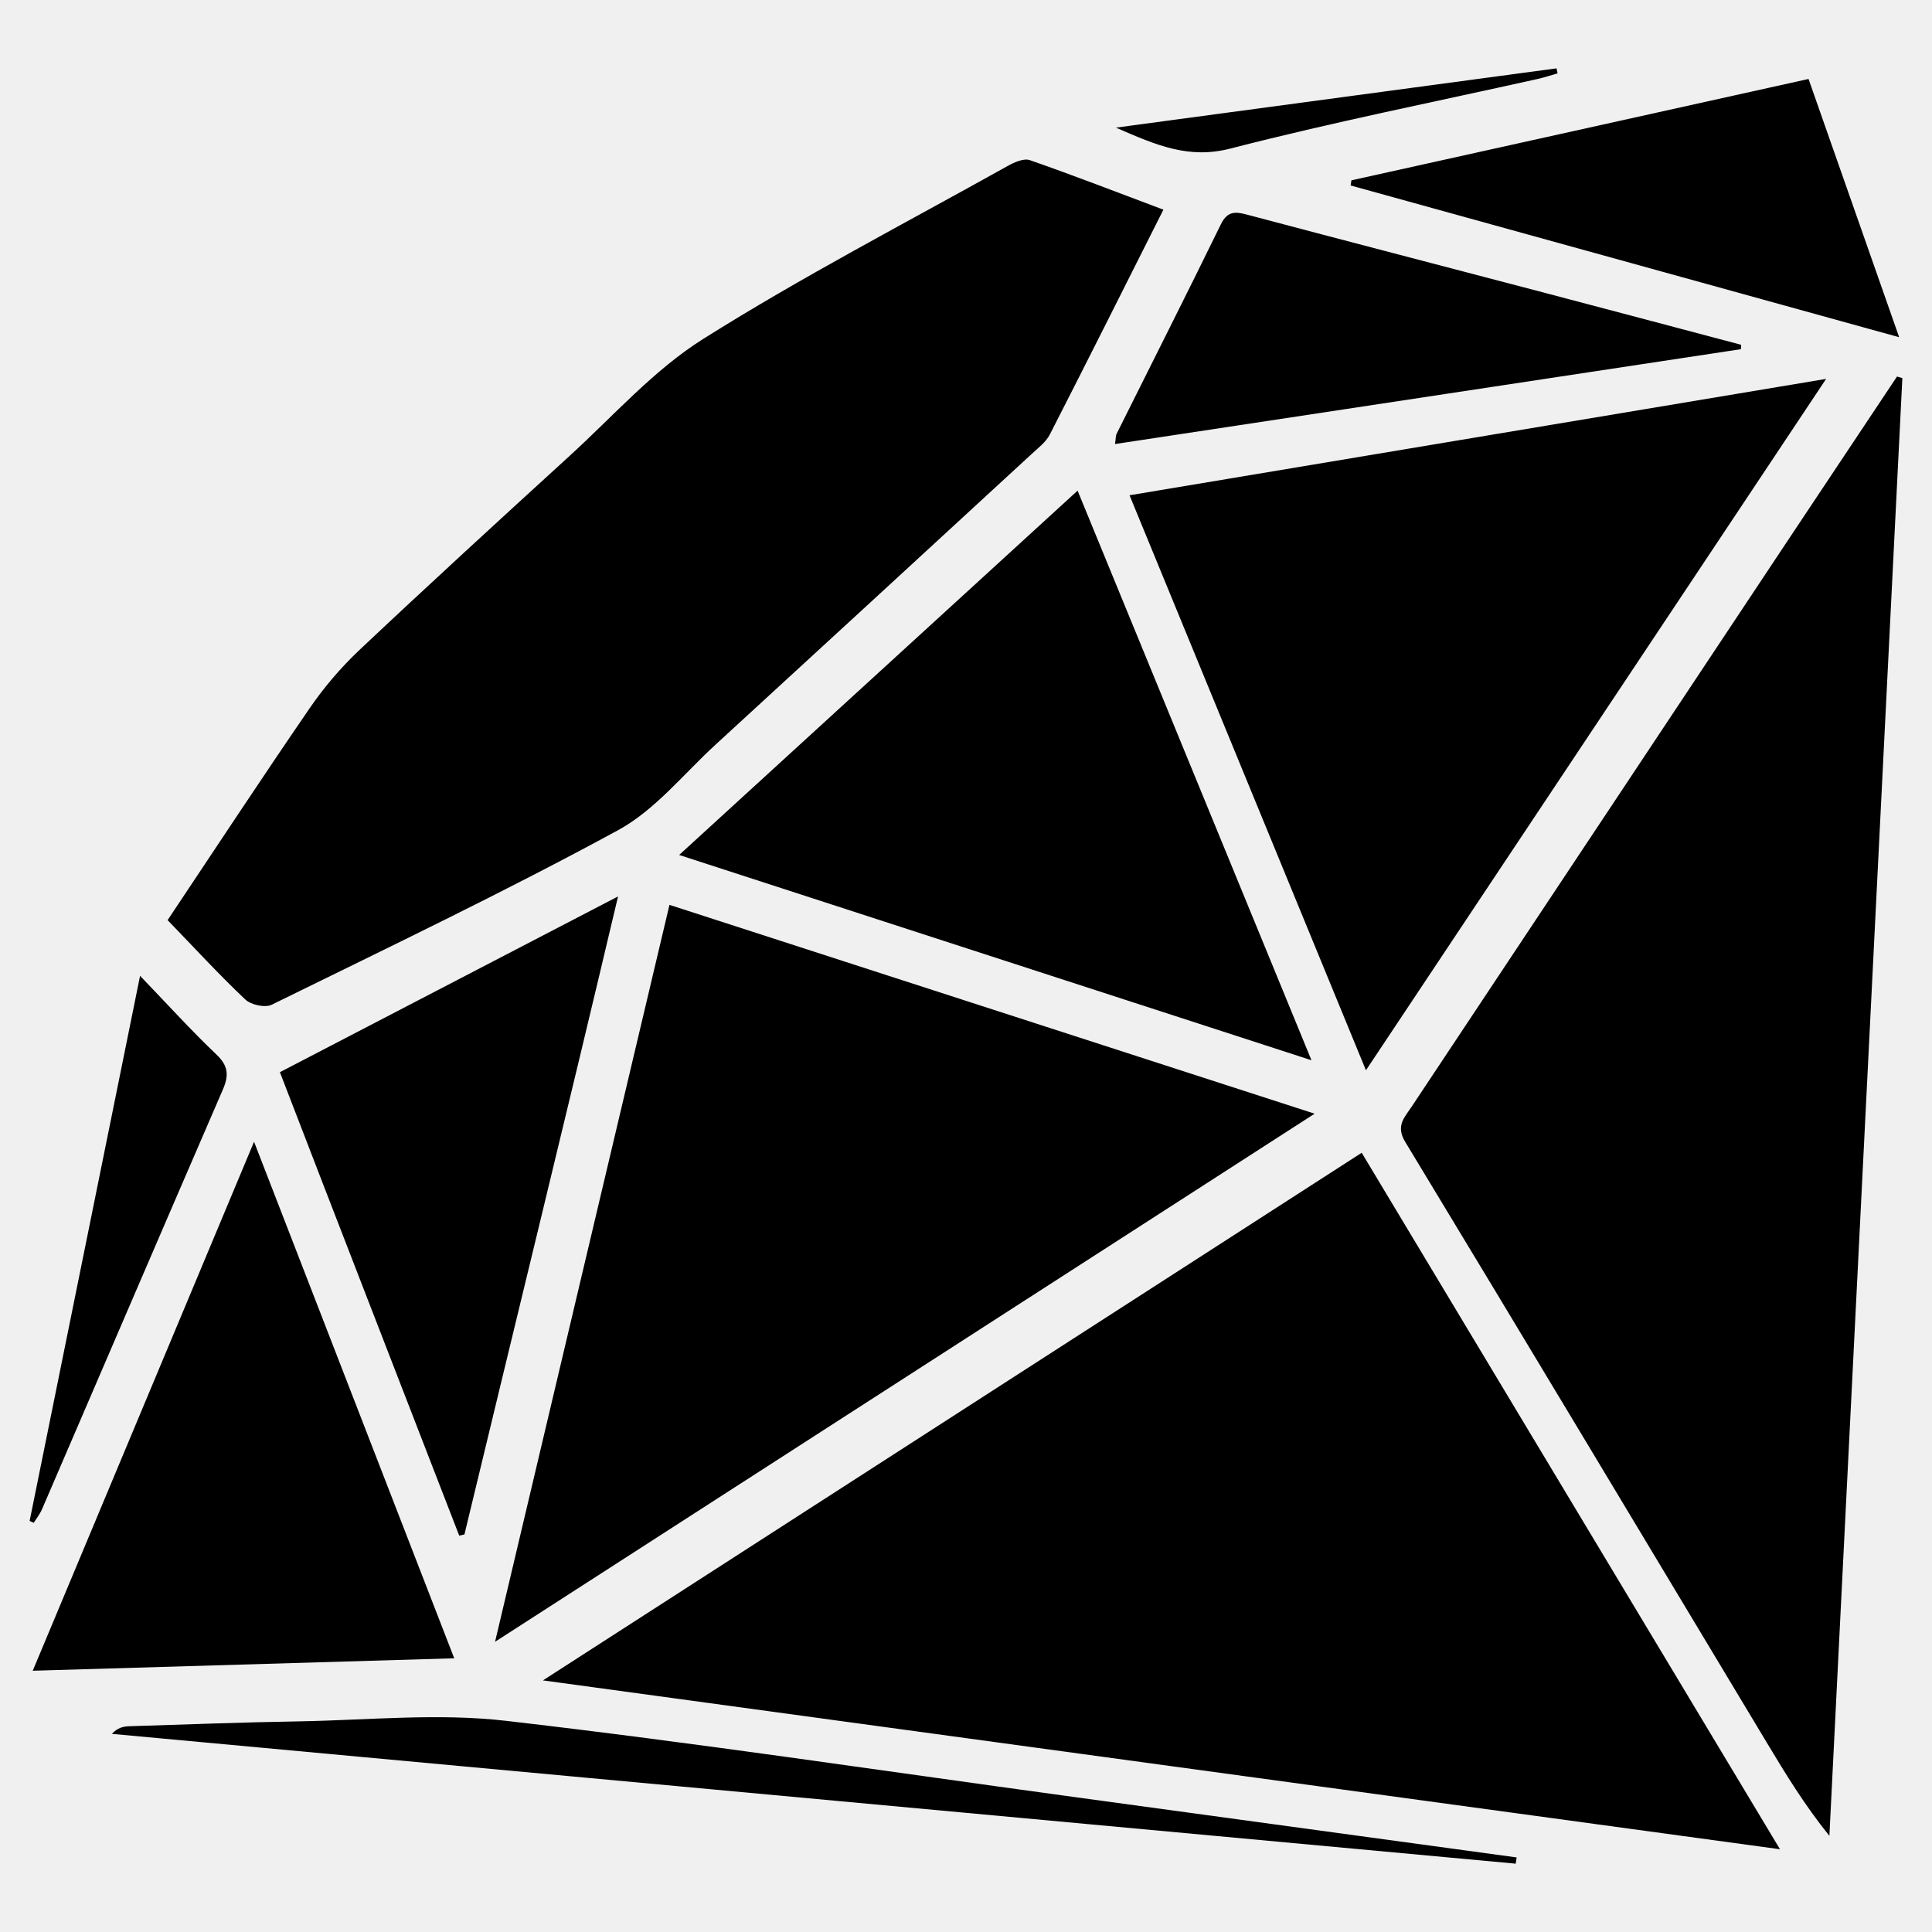
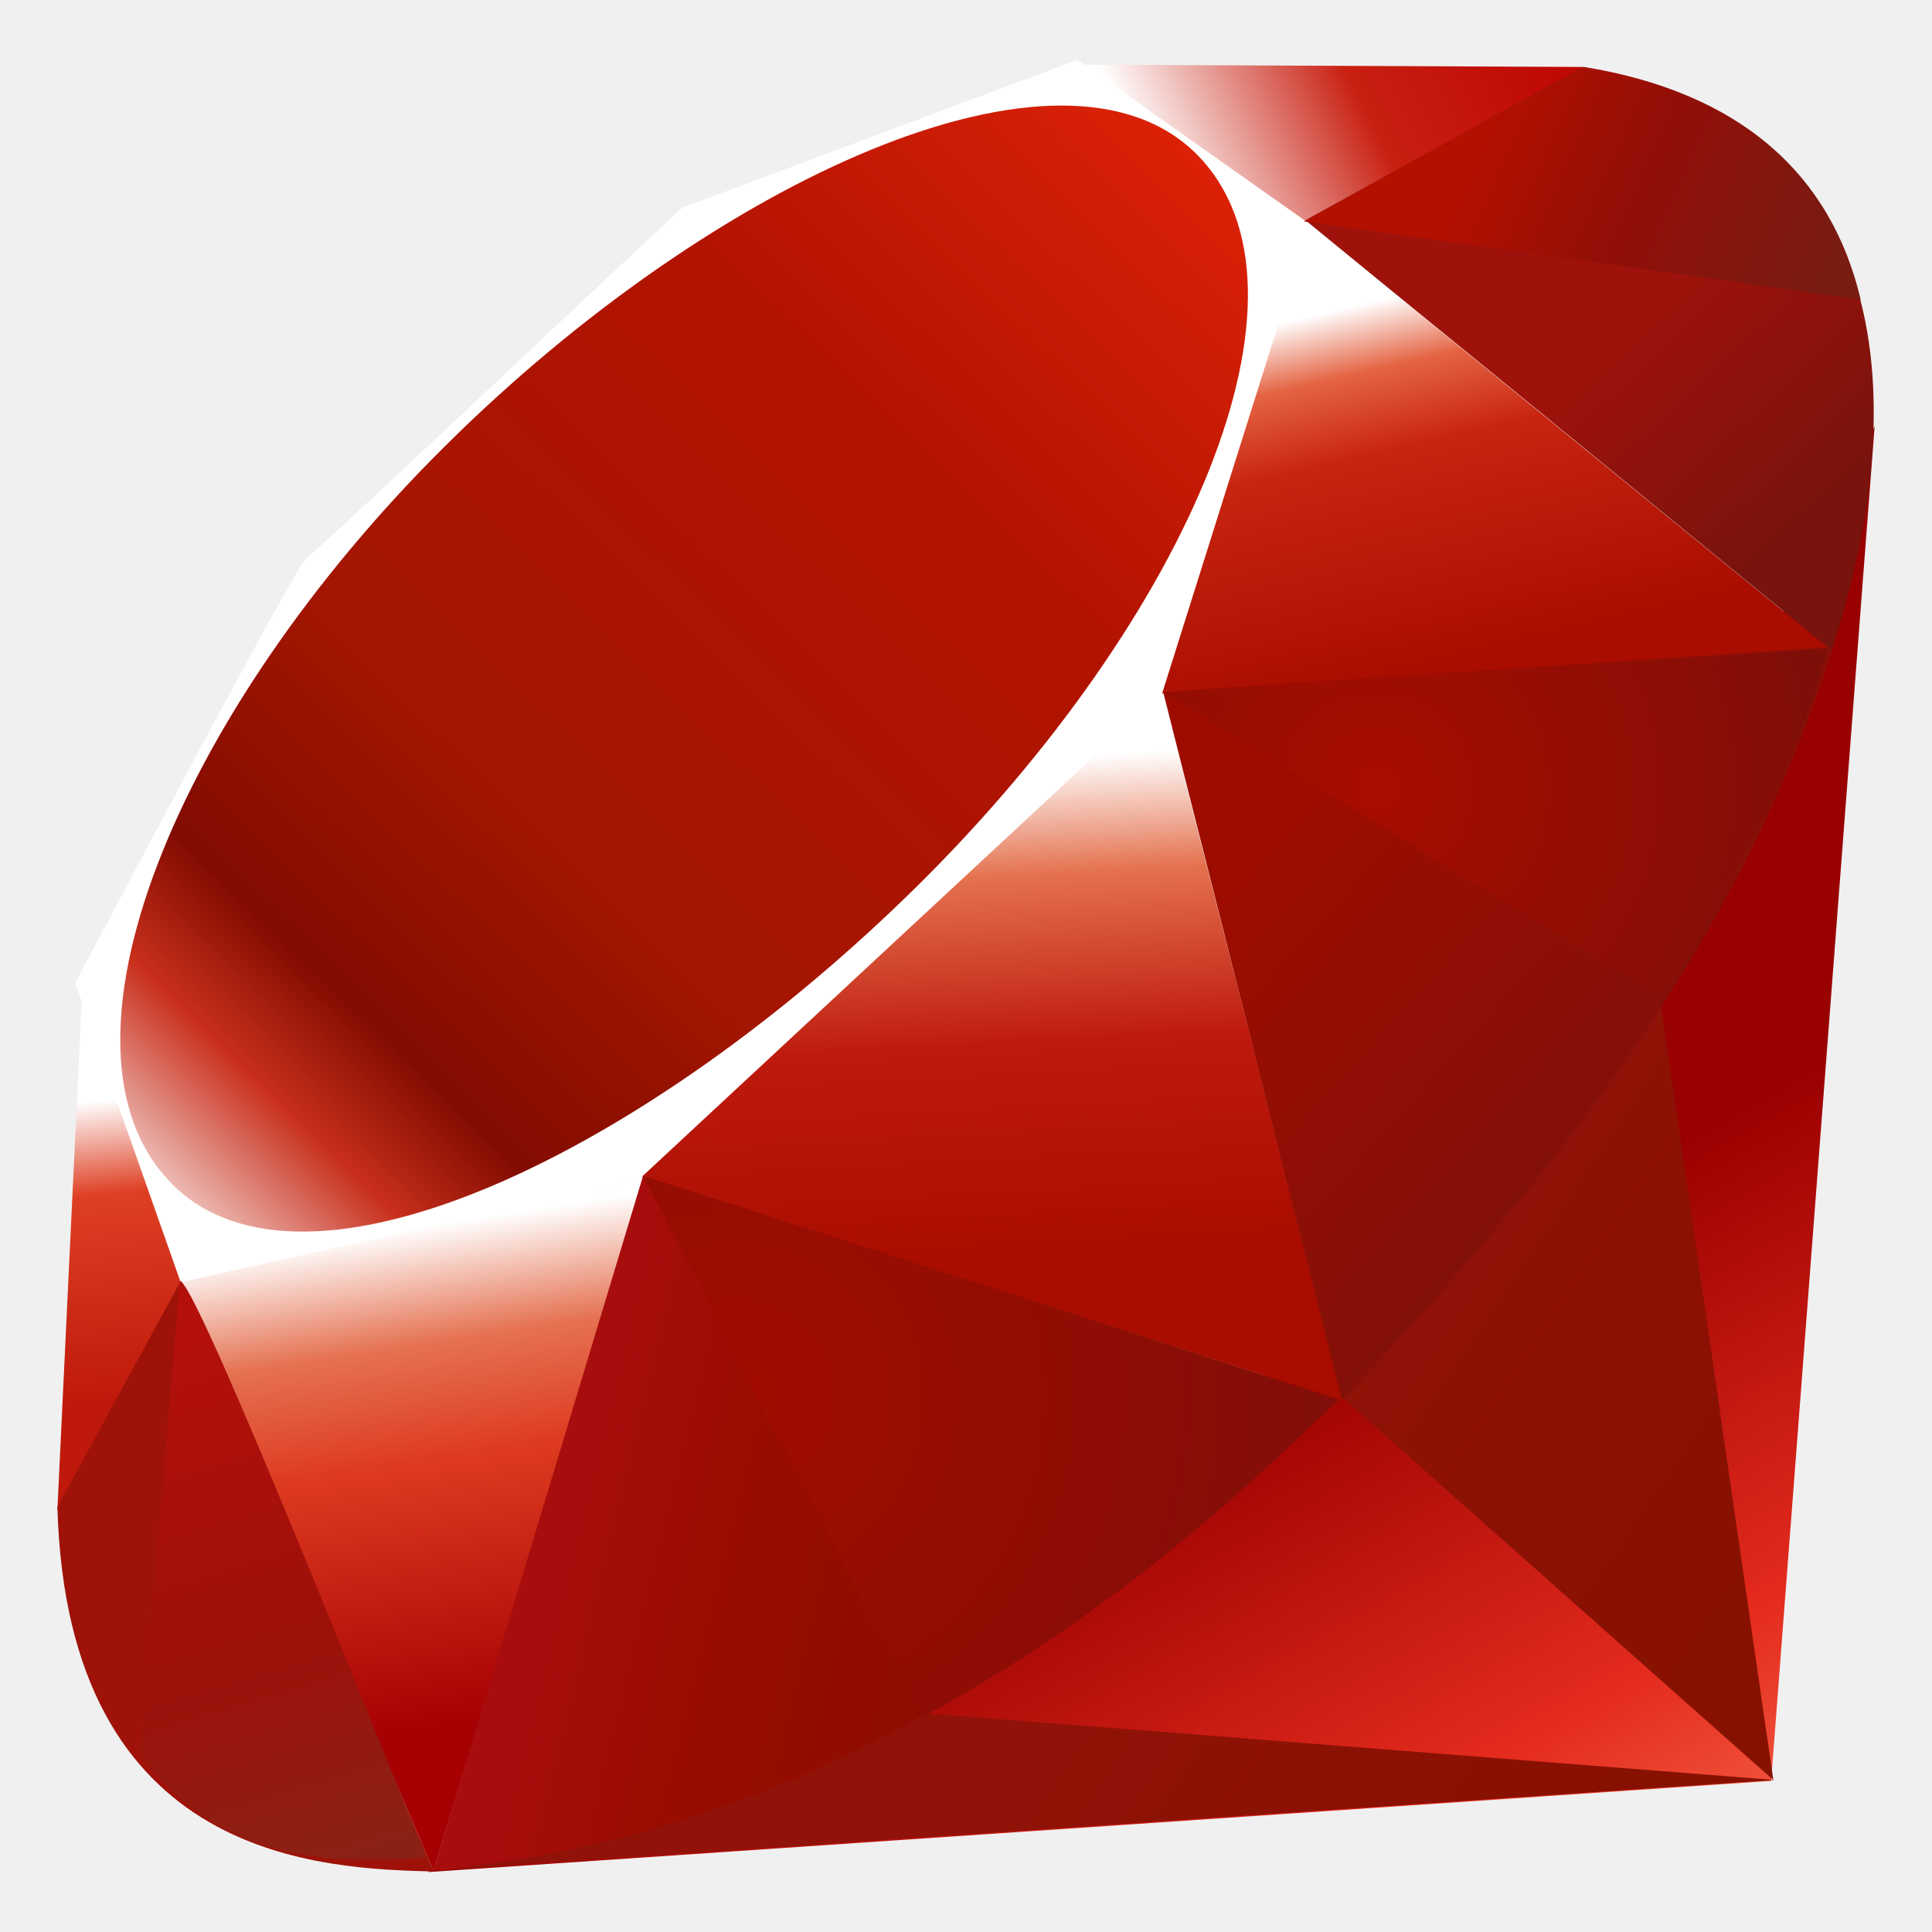
<svg xmlns="http://www.w3.org/2000/svg" width="24" height="24" viewBox="0 0 128 128">
-   <path fill-rule="evenodd" clip-rule="evenodd" fill="#000" d="M35.971 111.33l81.958 11.188c-9.374-15.606-18.507-30.813-27.713-46.144L35.971 111.33zm89.71-86.383c-2.421 3.636-4.847 7.269-7.265 10.907a67619.72 67619.72 0 00-24.903 37.485c-.462.696-1.061 1.248-.41 2.321 8.016 13.237 15.969 26.513 23.942 39.777 1.258 2.095 2.53 4.182 4.157 6.192l4.834-96.58-.355-.102zM16.252 66.22c.375.355 1.311.562 1.747.347 7.689-3.779 15.427-7.474 22.948-11.564 2.453-1.333 4.339-3.723 6.452-5.661 6.997-6.417 13.983-12.847 20.966-19.278.427-.395.933-.777 1.188-1.275 2.508-4.902 4.973-9.829 7.525-14.898-3.043-1.144-5.928-2.263-8.849-3.281-.396-.138-1.02.136-1.449.375-6.761 3.777-13.649 7.353-20.195 11.472-3.275 2.061-5.943 5.098-8.843 7.743-4.674 4.266-9.342 8.542-13.948 12.882a24.011 24.011 0 00-3.288 3.854c-3.15 4.587-6.206 9.24-9.402 14.025 1.786 1.847 3.41 3.613 5.148 5.259zm28.102-6.271l-11.556 48.823 54.3-34.987-42.744-13.836zm76.631-34.846l-46.15 7.71 15.662 38.096c10.221-15.359 20.24-30.41 30.488-45.806zM44.996 56.644l41.892 13.6c-5.25-12.79-10.32-25.133-15.495-37.737L44.996 56.644zM16.831 75.643L2.169 110.691l27.925-.825-13.263-34.223zm13.593 26.096l.346-.076c3.353-13.941 6.754-27.786 10.177-42.272L18.544 71.035c3.819 9.926 7.891 20.397 11.88 30.704zm84.927-78.897c-4.459-1.181-8.918-2.366-13.379-3.539-6.412-1.686-12.829-3.351-19.237-5.052-.801-.213-1.38-.352-1.851.613-2.265 4.64-4.6 9.245-6.901 13.868-.071.143-.056.328-.111.687l41.47-6.285.009-.292zM89.482 12.288l36.343 10.054-6.005-17.11-30.285 6.715-.053.341zM33.505 114.007c-4.501-.519-9.122-.042-13.687.037-3.75.063-7.5.206-11.25.323-.386.012-.771.09-1.156.506 31.003 2.866 62.005 5.732 93.007 8.6l.063-.414-29.815-4.07c-12.384-1.691-24.747-3.551-37.162-4.982zM2.782 99.994c3.995-9.27 7.973-18.546 11.984-27.809.401-.929.37-1.56-.415-2.308-1.678-1.597-3.237-3.318-5.071-5.226-2.479 12.24-4.897 24.177-7.317 36.113l.271.127c.185-.297.411-.578.548-.897zm78.74-90.153c6.737-1.738 13.572-3.097 20.367-4.613.44-.099.87-.244 1.303-.368l-.067-.332-29.194 3.928c2.741 1.197 4.853 2.091 7.591 1.385z" />
+   <linearGradient id="ruby-original-a" gradientUnits="userSpaceOnUse" x1="157.08" y1="2382.05" x2="131.682" y2="2426.892" gradientTransform="matrix(1 0 0 -1 -47.5 2517)">
+     <stop offset="0" stop-color="#FB7655" />
+     <stop offset="0" stop-color="#FB7655" />
+     <stop offset=".41" stop-color="#E42B1E" />
+     <stop offset=".99" stop-color="#900" />
+     <stop offset="1" stop-color="#900" />
+   </linearGradient>
+   <path fill="url(#ruby-original-a)" d="M97.078 83.214L28.34 124.031l89.003-6.04 6.855-89.745z" />
+   <linearGradient id="ruby-original-b" gradientUnits="userSpaceOnUse" x1="169.731" y1="2419.72" x2="136.998" y2="2441.685" gradientTransform="matrix(1 0 0 -1 -47.5 2517)">
+     <stop offset="0" stop-color="#871101" />
+     <stop offset="0" stop-color="#871101" />
+     <stop offset=".99" stop-color="#911209" />
+     <stop offset="1" stop-color="#911209" />
+   </linearGradient>
+   <path fill="url(#ruby-original-b)" d="M117.488 117.93l-7.649-52.799-20.837 27.514z" />
+   <linearGradient id="ruby-original-c" gradientUnits="userSpaceOnUse" x1="143.542" y1="2380.69" x2="110.81" y2="2402.655" gradientTransform="matrix(1 0 0 -1 -47.5 2517)">
+     <stop offset="0" stop-color="#871101" />
+     <stop offset="0" stop-color="#871101" />
+     <stop offset=".99" stop-color="#911209" />
+     <stop offset="1" stop-color="#911209" />
+   </linearGradient>
+   <path fill="url(#ruby-original-c)" d="M117.592 117.93l-56.044-4.399-32.91 10.385z" />
+   <linearGradient id="ruby-original-d" gradientUnits="userSpaceOnUse" x1="74.817" y1="2435.622" x2="79.891" y2="2402.644" gradientTransform="matrix(1 0 0 -1 -47.5 2517)">
+     <stop offset="0" stop-color="#fff" />
+     <stop offset="0" stop-color="#fff" />
+     <stop offset=".23" stop-color="#E57252" />
+     <stop offset=".46" stop-color="#DE3B20" />
+     <stop offset=".99" stop-color="#A60003" />
+     <stop offset="1" stop-color="#A60003" />
+   </linearGradient>
+   <path fill="url(#ruby-original-d)" d="M28.717 123.928l14.001-45.867-30.81 6.588z" />
+   <linearGradient id="ruby-original-e" gradientUnits="userSpaceOnUse" x1="109.719" y1="2466.413" x2="111.589" y2="2432.757" gradientTransform="matrix(1 0 0 -1 -47.5 2517)">
+     <stop offset="0" stop-color="#fff" />
+     <stop offset="0" stop-color="#fff" />
+     <stop offset=".23" stop-color="#E4714E" />
+     <stop offset=".56" stop-color="#BE1A0D" />
+     <stop offset=".99" stop-color="#A80D00" />
+     <stop offset="1" stop-color="#A80D00" />
+   </linearGradient>
+   <path fill="url(#ruby-original-e)" d="M88.996 92.797l-12.882-50.46-36.866 34.558z" />
+   <linearGradient id="ruby-original-f" gradientUnits="userSpaceOnUse" x1="140.691" y1="2497.523" x2="146.289" y2="2473.401" gradientTransform="matrix(1 0 0 -1 -47.5 2517)">
+     <stop offset="0" stop-color="#fff" />
+     <stop offset="0" stop-color="#fff" />
+     <stop offset=".18" stop-color="#E46342" />
+     <stop offset=".4" stop-color="#C82410" />
+     <stop offset=".99" stop-color="#A80D00" />
+     <stop offset="1" stop-color="#A80D00" />
+   </linearGradient>
+   <path fill="url(#ruby-original-f)" d="M121.275 43.047L86.426 14.585l-9.704 31.373z" />
+   <linearGradient id="ruby-original-g" gradientUnits="userSpaceOnUse" x1="123.6" y1="2506.018" x2="147.719" y2="2518.077" gradientTransform="matrix(1 0 0 -1 -47.5 2517)">
+     <stop offset="0" stop-color="#fff" />
+     <stop offset="0" stop-color="#fff" />
+     <stop offset=".54" stop-color="#C81F11" />
+     <stop offset=".99" stop-color="#BF0905" />
+     <stop offset="1" stop-color="#BF0905" />
+   </linearGradient>
+   <path fill="url(#ruby-original-g)" d="M104.978 4.437L84.481 15.764 71.551 4.285z" />
+   <linearGradient id="ruby-original-h" gradientUnits="userSpaceOnUse" x1="53.674" y1="2444.028" x2="55.66" y2="2424.153" gradientTransform="matrix(1 0 0 -1 -47.5 2517)">
+     <stop offset="0" stop-color="#fff" />
+     <stop offset="0" stop-color="#fff" />
+     <stop offset=".31" stop-color="#DE4024" />
+     <stop offset=".99" stop-color="#BF190B" />
+     <stop offset="1" stop-color="#BF190B" />
+   </linearGradient>
+   <path fill="url(#ruby-original-h)" d="M3.802 100.034l8.586-15.659L5.442 65.72z" />
+   <path fill="#fff" d="M4.981 65.131l6.987 19.821 30.365-6.812L77 45.922l9.783-31.075L71.38 3.969l-26.19 9.802c-8.252 7.675-24.263 22.86-24.84 23.146-.573.291-10.575 19.195-15.369 28.214z" />
+   <linearGradient id="ruby-original-i" gradientUnits="userSpaceOnUse" x1="40.026" y1="2418.781" x2="133.345" y2="2514.739" gradientTransform="matrix(1 0 0 -1 -47.5 2517)">
+     <stop offset="0" stop-color="#BD0012" />
+     <stop offset="0" stop-color="#BD0012" />
+     <stop offset=".07" stop-color="#fff" />
+     <stop offset=".17" stop-color="#fff" />
+     <stop offset=".27" stop-color="#C82F1C" />
+     <stop offset=".33" stop-color="#820C01" />
+     <stop offset=".46" stop-color="#A31601" />
+     <stop offset=".72" stop-color="#B31301" />
+     <stop offset=".99" stop-color="#E82609" />
+     <stop offset="1" stop-color="#E82609" />
+   </linearGradient>
+   <path fill="url(#ruby-original-i)" d="M29.519 29.521c17.882-17.73 40.937-28.207 49.785-19.28 8.843 8.926-.534 30.62-18.418 48.345-17.884 17.725-40.653 28.779-49.493 19.852-8.849-8.92.242-31.191 18.126-48.917z" />
+   <linearGradient id="ruby-original-j" gradientUnits="userSpaceOnUse" x1="111.507" y1="2409.102" x2="83.398" y2="2416.039" gradientTransform="matrix(1 0 0 -1 -47.5 2517)">
+     <stop offset="0" stop-color="#8C0C01" />
+     <stop offset="0" stop-color="#8C0C01" />
+     <stop offset=".54" stop-color="#990C00" />
+     <stop offset=".99" stop-color="#A80D0E" />
+     <stop offset="1" stop-color="#A80D0E" />
+   </linearGradient>
+   <path fill="url(#ruby-original-j)" d="M28.717 123.909l13.89-46.012 46.135 14.82c-16.68 15.642-35.233 28.865-60.025 31.192z" />
+   <linearGradient id="ruby-original-k" gradientUnits="userSpaceOnUse" x1="159.785" y1="2442.837" x2="134.814" y2="2465.217" gradientTransform="matrix(1 0 0 -1 -47.5 2517)">
+     <stop offset="0" stop-color="#7E110B" />
+     <stop offset="0" stop-color="#7E110B" />
+     <stop offset=".99" stop-color="#9E0C00" />
+     <stop offset="1" stop-color="#9E0C00" />
+   </linearGradient>
+   <path fill="url(#ruby-original-k)" d="M77.062 45.831l11.844 46.911c13.934-14.65 26.439-30.401 32.563-49.883l-44.407 2.972z" />
+   <linearGradient id="ruby-original-l" gradientUnits="userSpaceOnUse" x1="168.959" y1="2483.901" x2="156.521" y2="2497.199" gradientTransform="matrix(1 0 0 -1 -47.5 2517)">
+     <stop offset="0" stop-color="#79130D" />
+     <stop offset="0" stop-color="#79130D" />
+     <stop offset=".99" stop-color="#9E120B" />
+     <stop offset="1" stop-color="#9E120B" />
+   </linearGradient>
+   <path fill="url(#ruby-original-l)" d="M121.348 43.097c4.74-14.305 5.833-34.825-16.517-38.635l-18.339 10.13 34.856 28.505z" />
+   <path fill="#9E1209" d="M3.802 99.828c.656 23.608 17.689 23.959 24.945 24.167l-16.759-39.14-8.186 14.973z" />
+   <radialGradient id="ruby-original-m" cx="138.703" cy="2464.789" r="30.601" gradientTransform="matrix(1 0 0 -1 -47.5 2517)" gradientUnits="userSpaceOnUse">
+     <stop offset="0" stop-color="#A80D00" />
+     <stop offset="0" stop-color="#A80D00" />
+     <stop offset=".99" stop-color="#7E0E08" />
+     <stop offset="1" stop-color="#7E0E08" />
+   </radialGradient>
+   <path fill="url(#ruby-original-m)" d="M77.128 45.904c10.708 6.581 32.286 19.798 32.723 20.041.68.383 9.304-14.542 11.261-22.976l-43.984 2.935z" />
+   <radialGradient id="ruby-original-n" cx="96.325" cy="2424.465" r="40.679" gradientTransform="matrix(1 0 0 -1 -47.5 2517)" gradientUnits="userSpaceOnUse">
+     <stop offset="0" stop-color="#A30C00" />
+     <stop offset="0" stop-color="#A30C00" />
+     <stop offset=".99" stop-color="#800E08" />
+     <stop offset="1" stop-color="#800E08" />
+   </radialGradient>
+   <path fill="url(#ruby-original-n)" d="M42.589 77.897l18.57 35.828c10.98-5.955 19.579-13.211 27.454-20.983L42.589 77.897z" />
+   <linearGradient id="ruby-original-o" gradientUnits="userSpaceOnUse" x1="67.509" y1="2393.115" x2="57.373" y2="2427.506" gradientTransform="matrix(1 0 0 -1 -47.5 2517)">
+     <stop offset="0" stop-color="#8B2114" />
+     <stop offset="0" stop-color="#8B2114" />
+     <stop offset=".43" stop-color="#9E100A" />
+     <stop offset=".99" stop-color="#B3100C" />
+     <stop offset="1" stop-color="#B3100C" />
+   </linearGradient>
+   <path fill="url(#ruby-original-o)" d="M11.914 84.904l-2.631 31.331c4.964 6.781 11.794 7.371 18.96 6.842-5.184-12.9-15.538-38.696-16.329-38.173z" />
+   <linearGradient id="ruby-original-p" gradientUnits="userSpaceOnUse" x1="145.272" y1="2507.076" x2="167.996" y2="2497.045" gradientTransform="matrix(1 0 0 -1 -47.5 2517)">
+     <stop offset="0" stop-color="#B31000" />
+     <stop offset="0" stop-color="#B31000" />
+     <stop offset=".44" stop-color="#910F08" />
+     <stop offset=".99" stop-color="#791C12" />
+     <stop offset="1" stop-color="#791C12" />
+   </linearGradient>
+   <path fill="url(#ruby-original-p)" d="M86.384 14.67l36.891 5.177c-1.969-8.343-8.015-13.727-18.32-15.41L86.384 14.67z" />
</svg>
